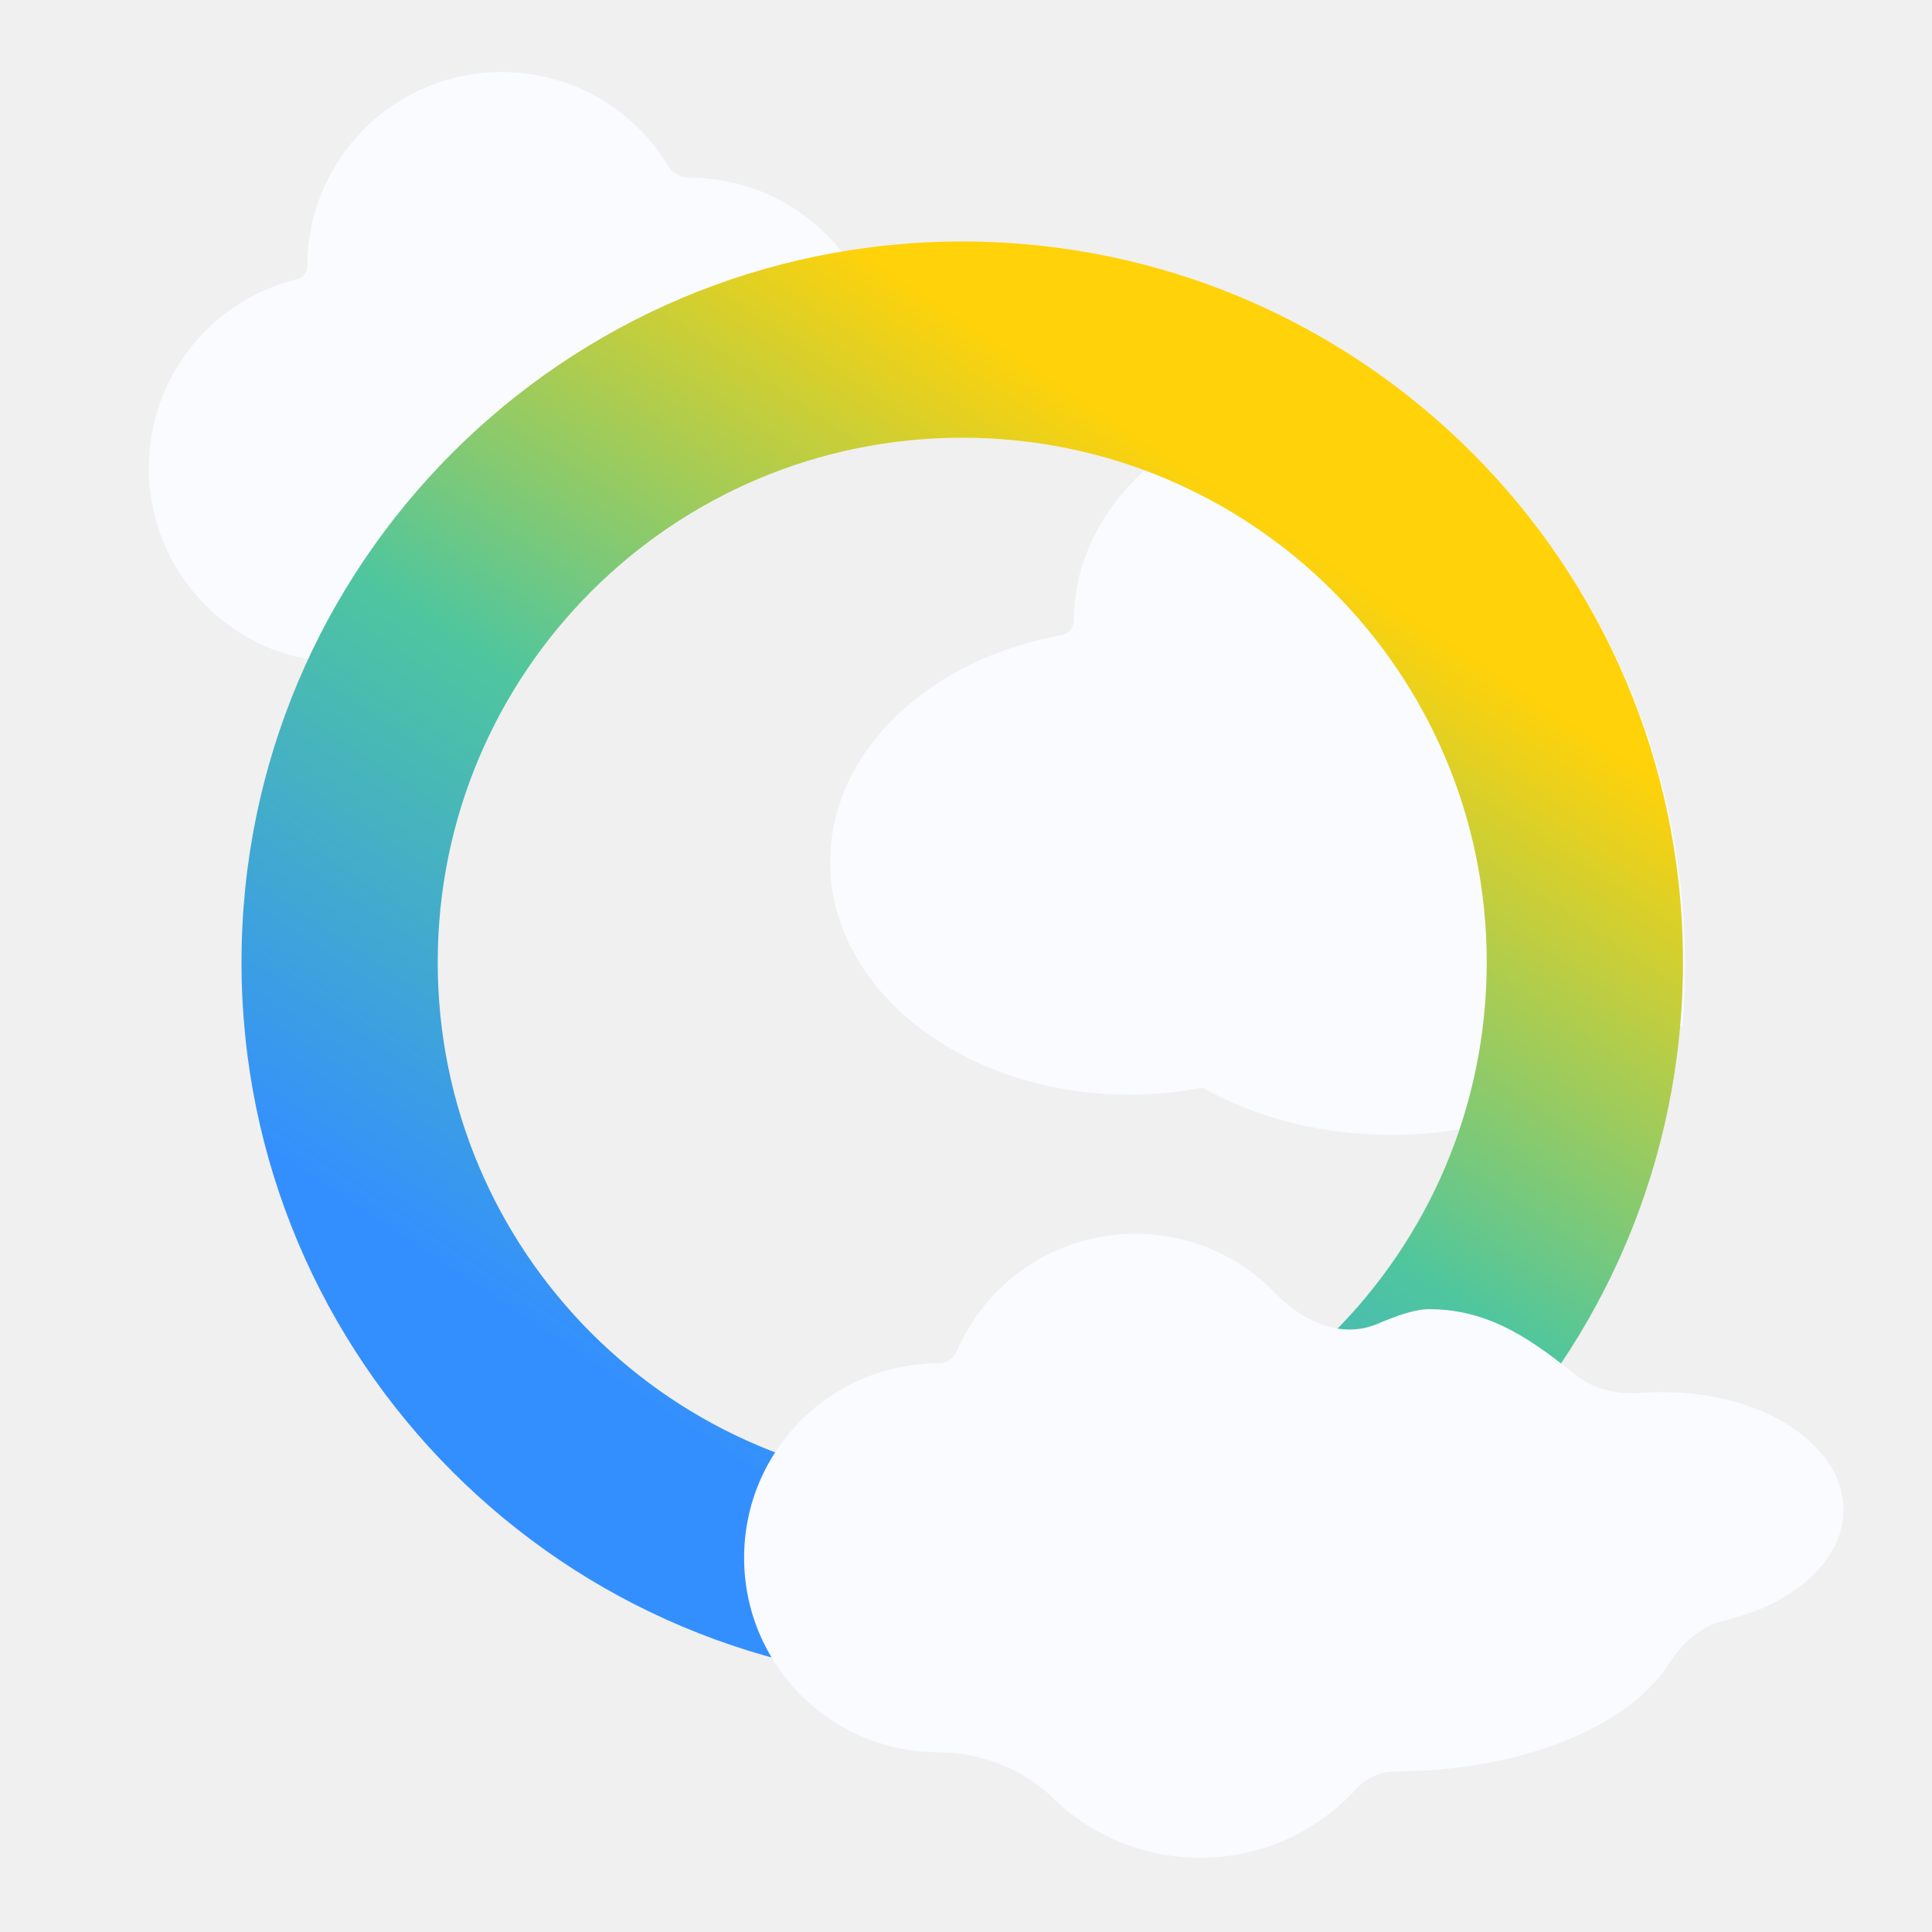
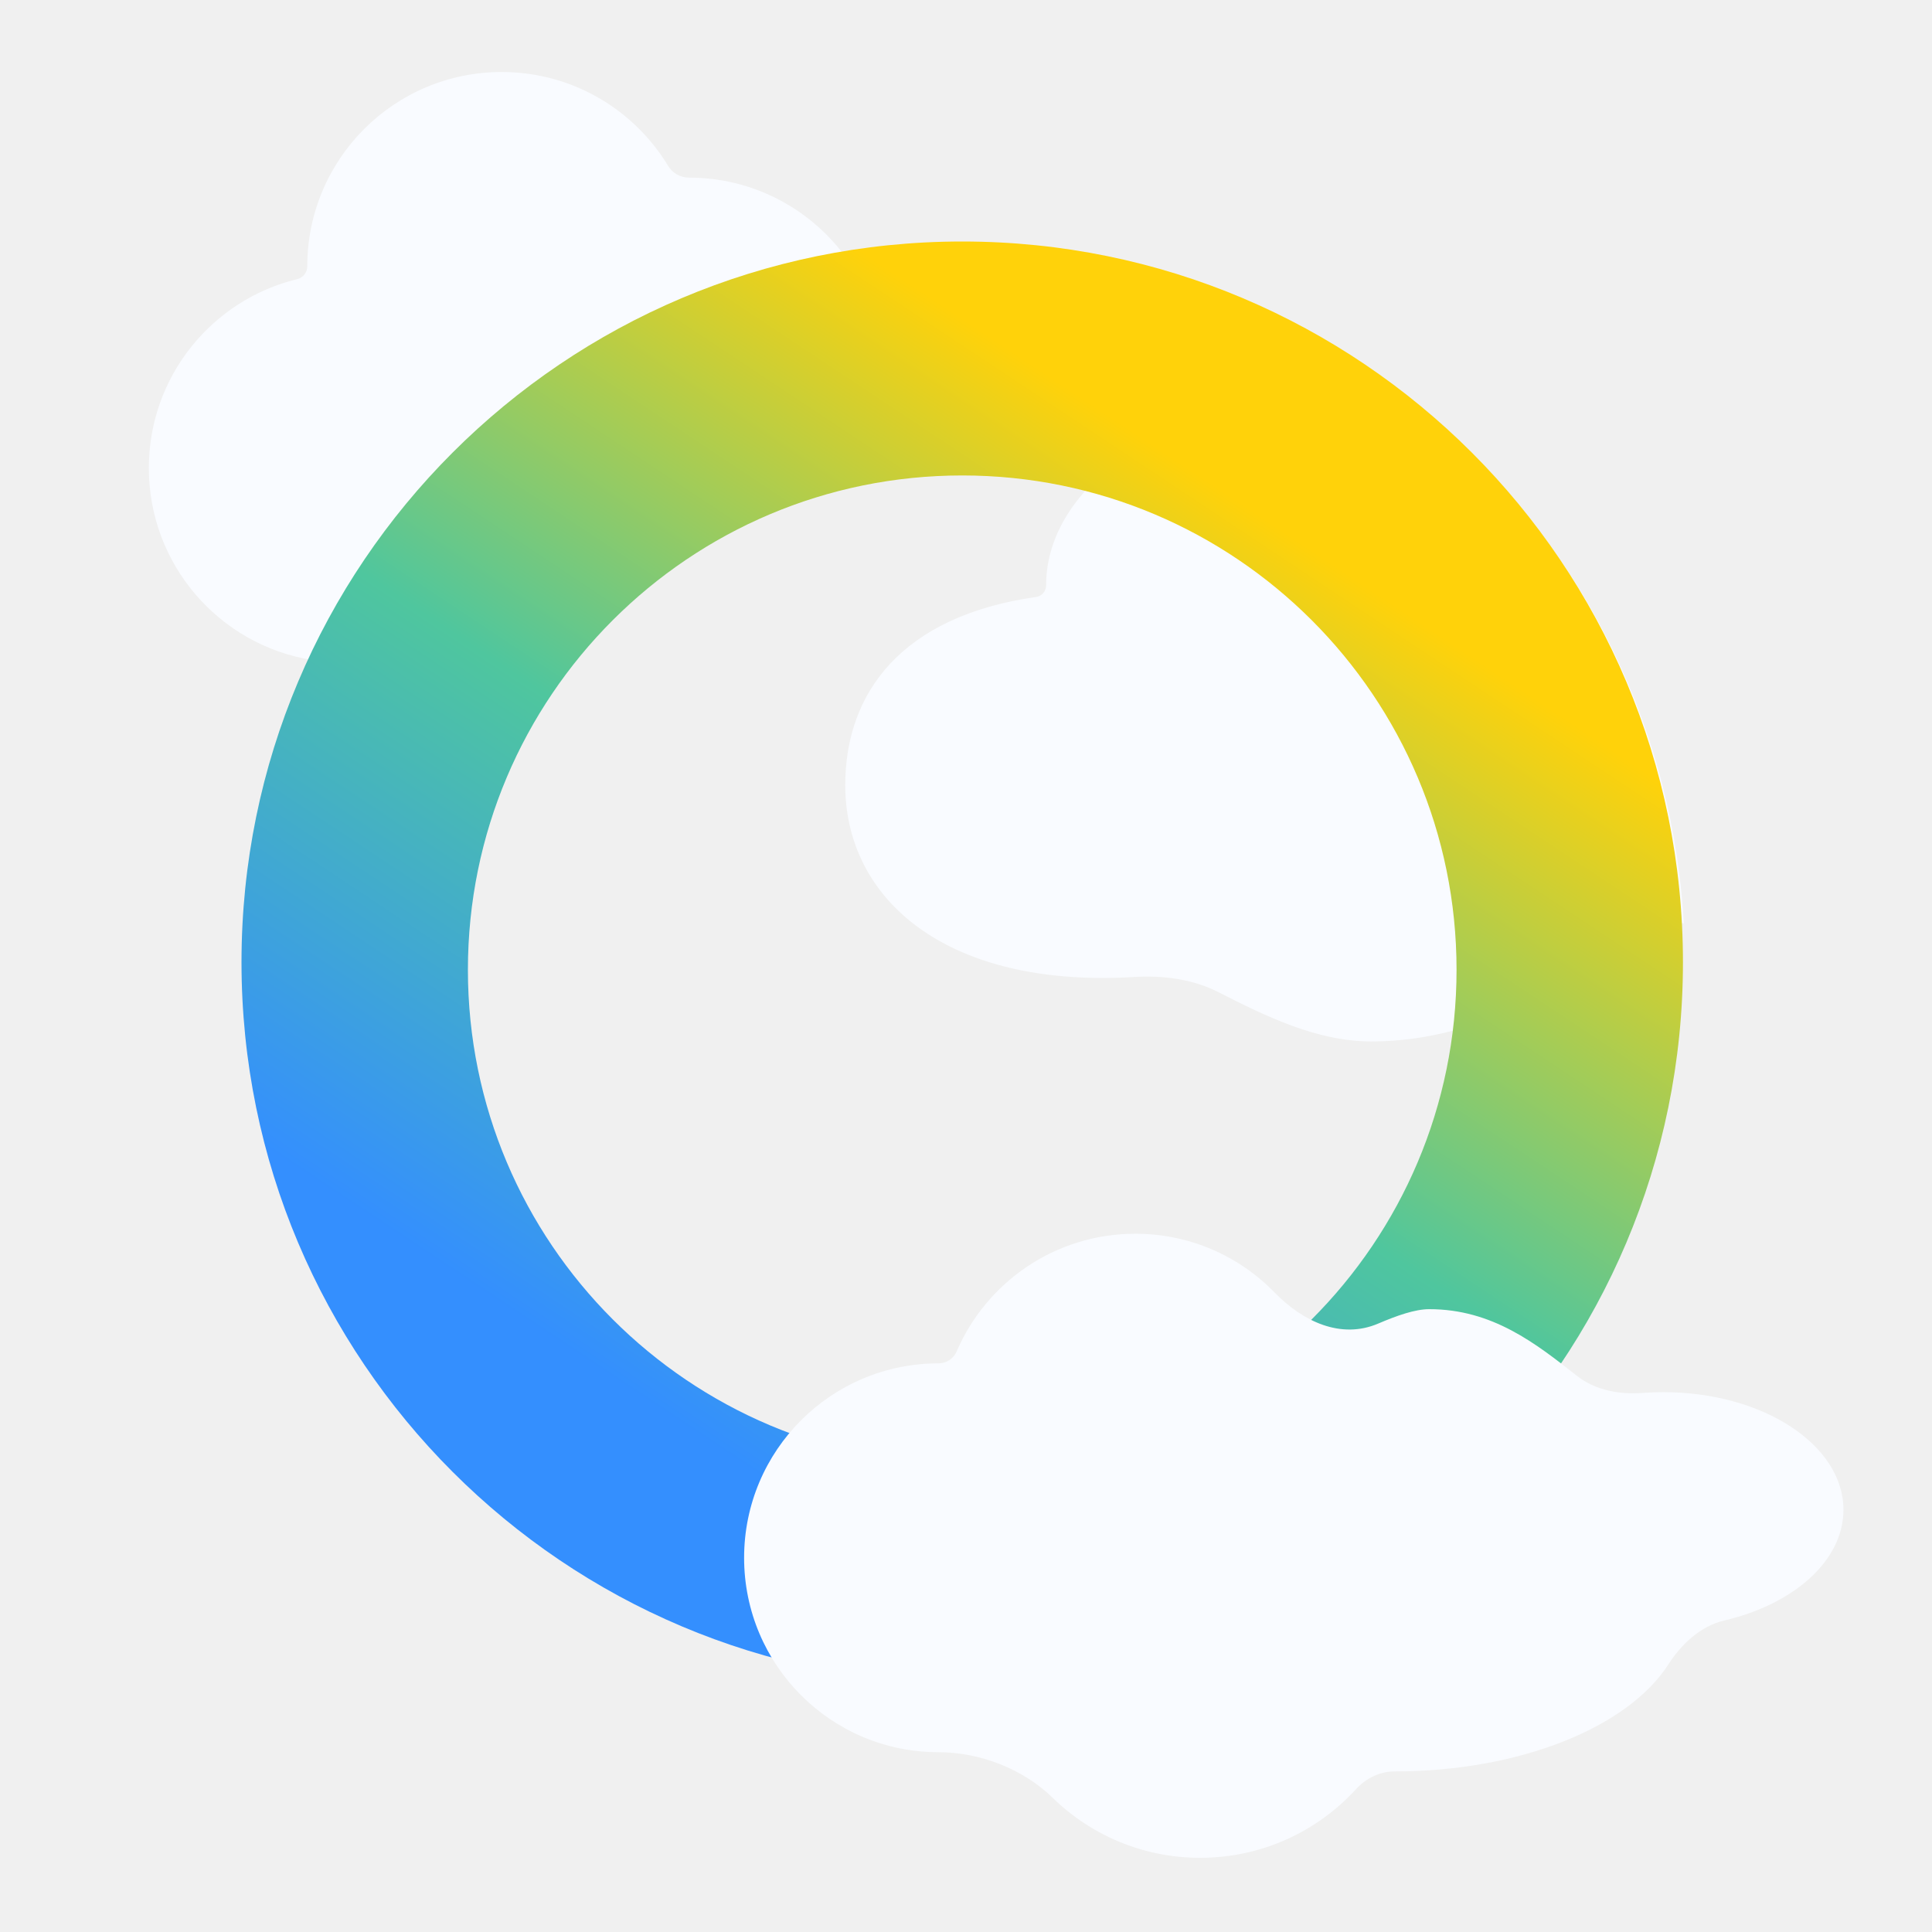
<svg xmlns="http://www.w3.org/2000/svg" width="256" height="256" viewBox="0 0 256 256" fill="none">
  <path fill-rule="evenodd" clip-rule="evenodd" d="M88.531 21.983C89.113 22.944 90.161 23.536 91.284 23.536C99.684 23.536 107.145 27.557 111.848 33.779C80.552 39.066 54.435 59.592 41.393 87.459C29.11 85.499 19.723 74.855 19.723 62.02C19.723 49.891 28.105 39.719 39.392 36.983C40.164 36.795 40.714 36.098 40.714 35.304C40.714 21.076 52.248 9.542 66.476 9.542C75.829 9.542 84.018 14.526 88.531 21.983Z" fill="#F9FBFF" />
  <mask id="mask0_395_77" style="mask-type:alpha" maskUnits="userSpaceOnUse" x="32" y="32" width="192" height="192">
    <circle cx="127.859" cy="127.856" r="89.415" fill="white" stroke="#F9F5F0" stroke-width="12" />
  </mask>
  <g mask="url(#mask0_395_77)">
-     <path d="M220.097 68.134C218.334 68.134 216.678 67.285 215.575 65.91C208.574 57.185 196.124 51.38 181.931 51.38C160.042 51.38 142.297 65.189 142.297 82.222V82.222C142.297 83.16 141.635 83.984 140.712 84.15C123.121 87.3 110.003 99.561 110.003 114.207C110.003 131.241 127.748 145.049 149.637 145.049C152.976 145.049 156.218 144.728 159.315 144.123C166.375 148.061 175.028 150.38 184.377 150.38C199.357 150.38 212.551 144.427 220.264 135.395C223.273 136.222 226.511 136.672 229.884 136.672C241.835 136.672 252.09 131.021 256.477 122.964C276.666 122.916 293.003 114.411 293.003 103.926C293.003 93.411 276.573 84.888 256.305 84.888C255.991 84.888 255.679 84.889 255.368 84.894C248.793 74.942 235.466 68.134 220.097 68.134V68.134Z" fill="#F9FBFF" />
+     <path d="M218.315 65.877C216.48 65.877 214.743 65.074 213.434 63.788C206.219 56.699 193.591 52 179.219 52C156.795 52 138.618 63.437 138.618 77.546V77.546C138.618 78.314 138.065 78.992 137.304 79.1C119.436 81.64 112 91.841 112 104.038C112 118.147 123.713 129.585 146.137 129.585C147.479 129.585 148.807 129.544 150.116 129.463C154.006 129.225 157.937 129.683 161.411 131.448C167.491 134.536 174.399 138 181.724 138C197.07 138 210.585 129.069 218.487 121.588C221.569 122.273 224.886 122.646 228.341 122.646C240.584 122.646 251.089 117.965 255.583 111.292C276.264 111.252 293 104.207 293 95.523C293 86.814 276.169 79.754 255.407 79.754C255.086 79.754 254.766 79.755 254.447 79.759C247.711 71.516 234.06 65.877 218.315 65.877V65.877Z" fill="#F9FBFF" />
  </g>
-   <path fill-rule="evenodd" clip-rule="evenodd" d="M127.5 32C74.757 32 32 74.757 32 127.5C32 180.243 74.757 223 127.5 223C180.243 223 223 180.243 223 127.5C223 74.757 180.243 32 127.5 32ZM127.5 58C89.116 58 58 89.116 58 127.5C58 165.884 89.116 197 127.5 197C165.884 197 197 165.884 197 127.5C197 89.116 165.884 58 127.5 58Z" fill="url(#paint0_linear_395_77)" />
-   <path d="M182.621 175.38C177.692 177.488 172.648 175.125 168.912 171.282C164.231 166.468 157.685 163.477 150.44 163.477C139.824 163.477 130.708 169.898 126.764 179.068C126.352 180.025 125.402 180.652 124.36 180.652V180.652C110.132 180.652 98.598 192.186 98.598 206.414C98.598 220.642 110.132 232.176 124.36 232.176V232.176C129.828 232.176 135.561 234.385 139.473 238.206C144.518 243.134 151.418 246.17 159.027 246.17C167.204 246.17 174.562 242.664 179.679 237.073C180.999 235.631 182.835 234.721 184.79 234.721V234.721C201.522 234.721 215.761 228.808 221.062 220.549C222.789 217.857 225.34 215.458 228.455 214.729C237.671 212.573 244.265 206.816 244.265 200.053C244.265 191.446 233.585 184.469 220.411 184.469C219.486 184.469 218.572 184.503 217.674 184.57C214.564 184.802 211.387 184.227 208.938 182.296C203.506 178.014 197.743 173.471 189.38 173.471C187.496 173.471 185.073 174.331 182.621 175.38Z" fill="#F9FBFF" />
+   <path fill-rule="evenodd" clip-rule="evenodd" d="M127.5 32C74.757 32 32 74.757 32 127.5C32 180.243 74.757 223 127.5 223C180.243 223 223 180.243 223 127.5C223 74.757 180.243 32 127.5 32ZM127.5 63C91.325 63 62 92.325 62 128.5C62 164.675 91.325 194 127.5 194C163.675 194 193 164.675 193 128.5C193 92.325 163.675 63 127.5 63Z" fill="url(#paint0_linear_395_77)" />
+   <path d="M182.621 175.38C177.692 177.488 172.648 175.125 168.912 171.282C164.231 166.468 157.685 163.477 150.44 163.477C139.824 163.477 130.708 169.898 126.764 179.068C126.352 180.025 125.402 180.652 124.36 180.652C110.132 180.652 98.598 192.186 98.598 206.414C98.598 220.642 110.132 232.176 124.36 232.176C129.828 232.176 135.561 234.385 139.473 238.206C144.518 243.134 151.418 246.17 159.027 246.17C167.204 246.17 174.562 242.664 179.679 237.073C180.999 235.631 182.835 234.721 184.79 234.721C201.522 234.721 215.761 228.808 221.062 220.549C222.789 217.857 225.34 215.458 228.455 214.729C237.671 212.573 244.265 206.816 244.265 200.053C244.265 191.446 233.585 184.469 220.411 184.469C219.486 184.469 218.572 184.503 217.674 184.57C214.564 184.802 211.387 184.227 208.938 182.296C203.506 178.014 197.743 173.471 189.38 173.471C187.496 173.471 185.073 174.331 182.621 175.38Z" fill="#F9FBFF" />
  <defs>
    <linearGradient id="paint0_linear_395_77" x1="92" y1="190" x2="171" y2="71" gradientUnits="userSpaceOnUse">
      <stop stop-color="#348FFE" />
      <stop offset="0.495" stop-color="#4FC69E" />
      <stop offset="1" stop-color="#FFD20A" />
    </linearGradient>
  </defs>
</svg>
